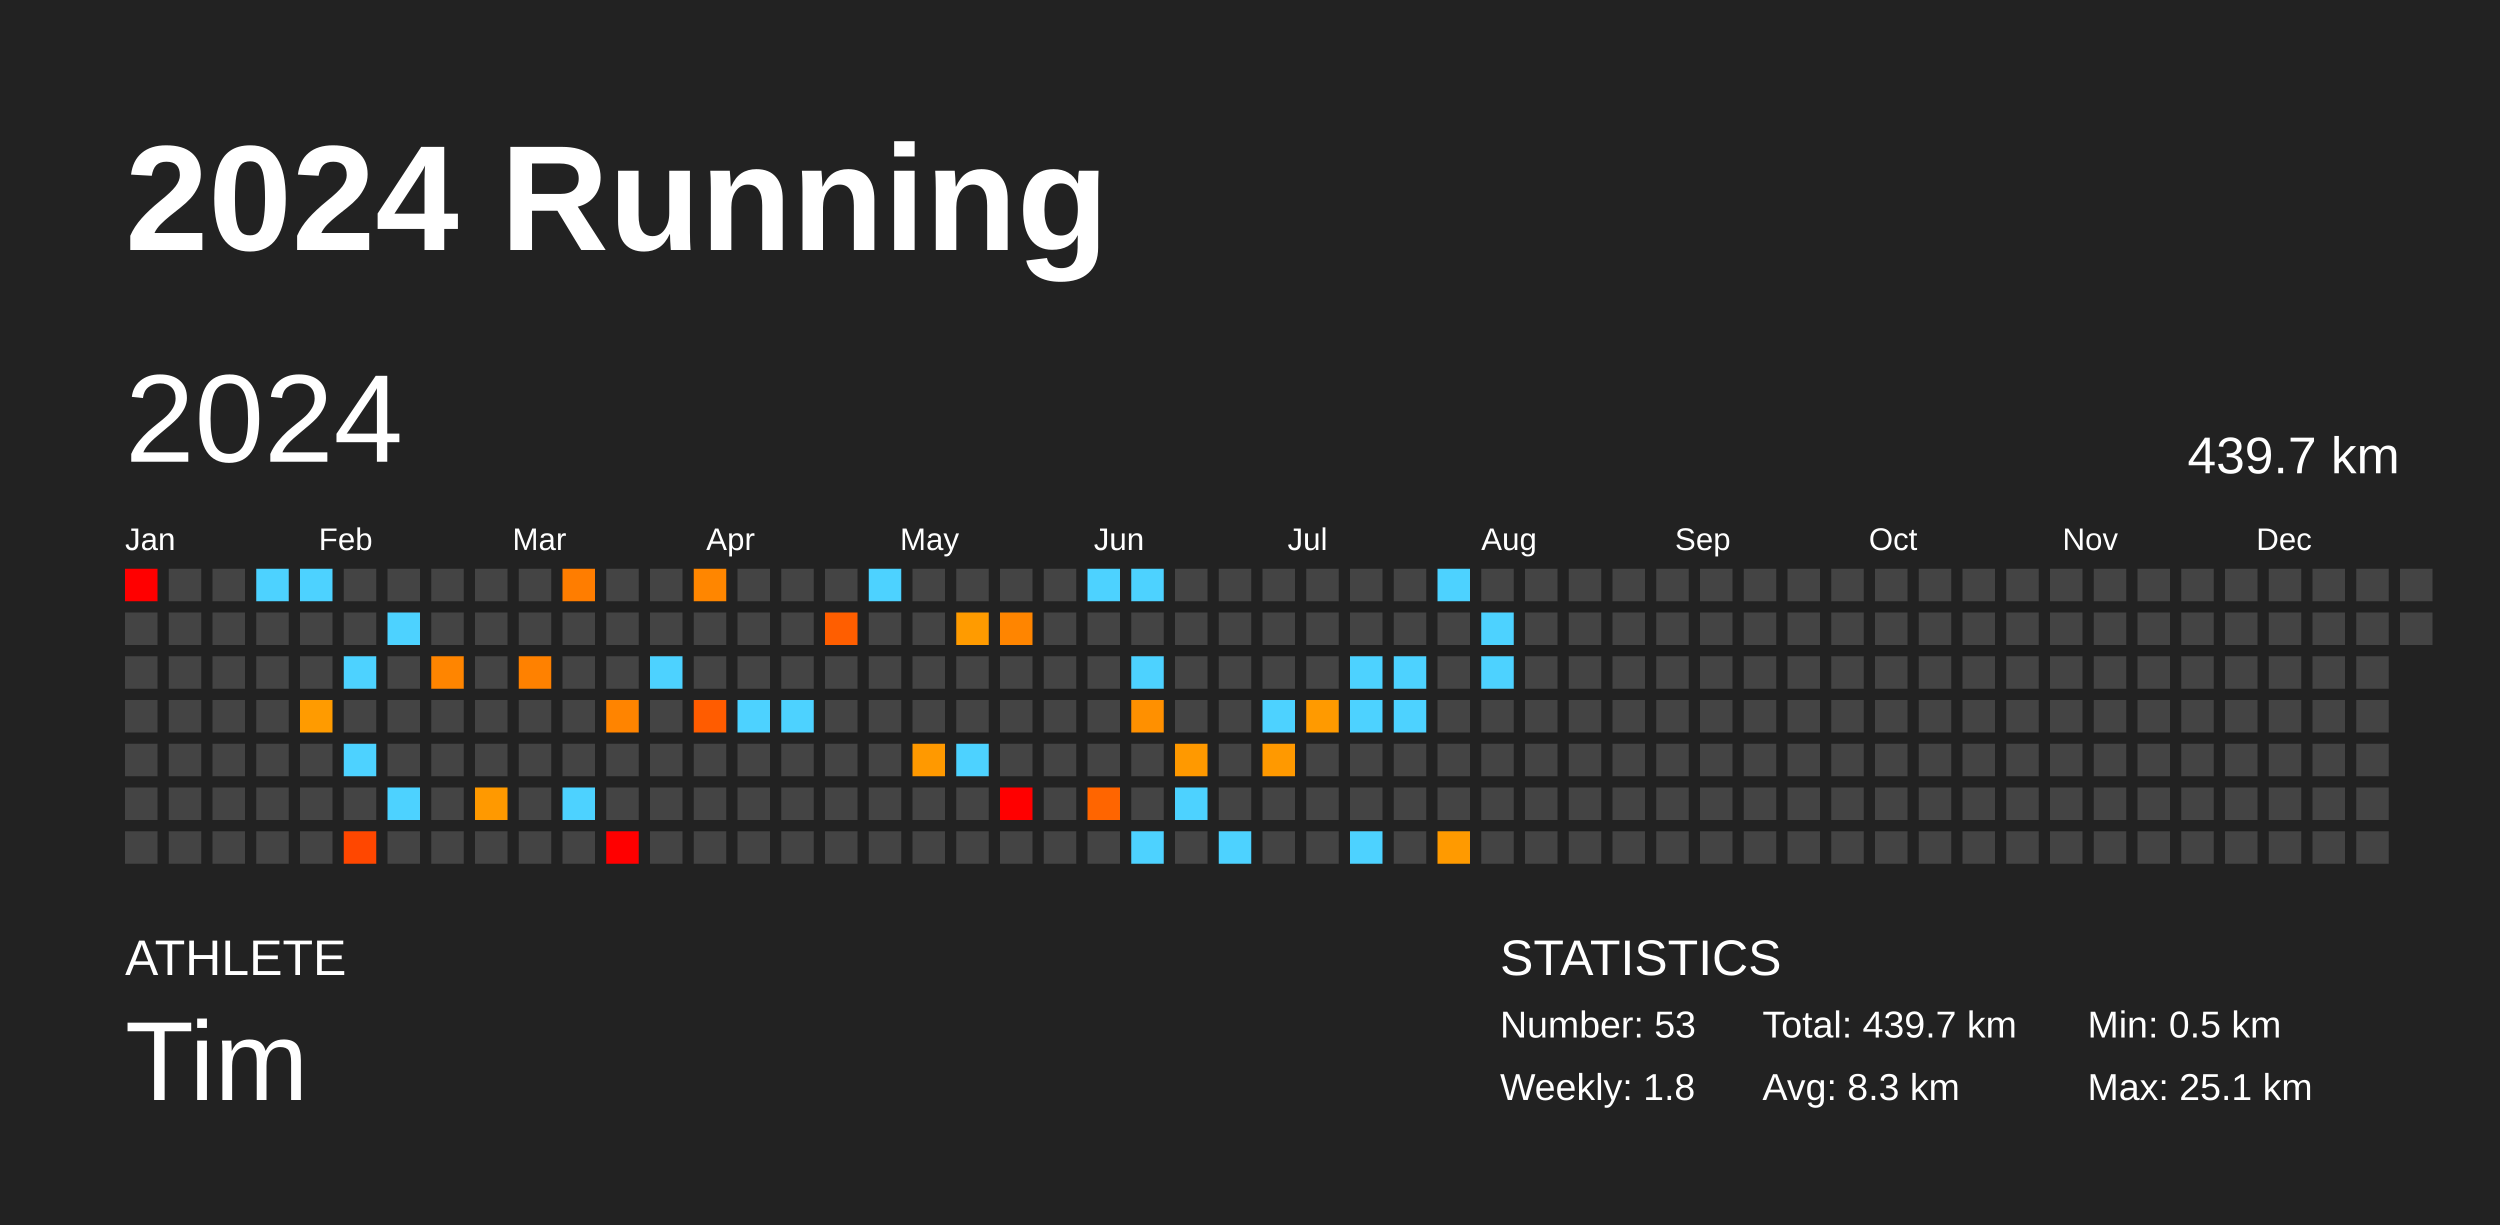
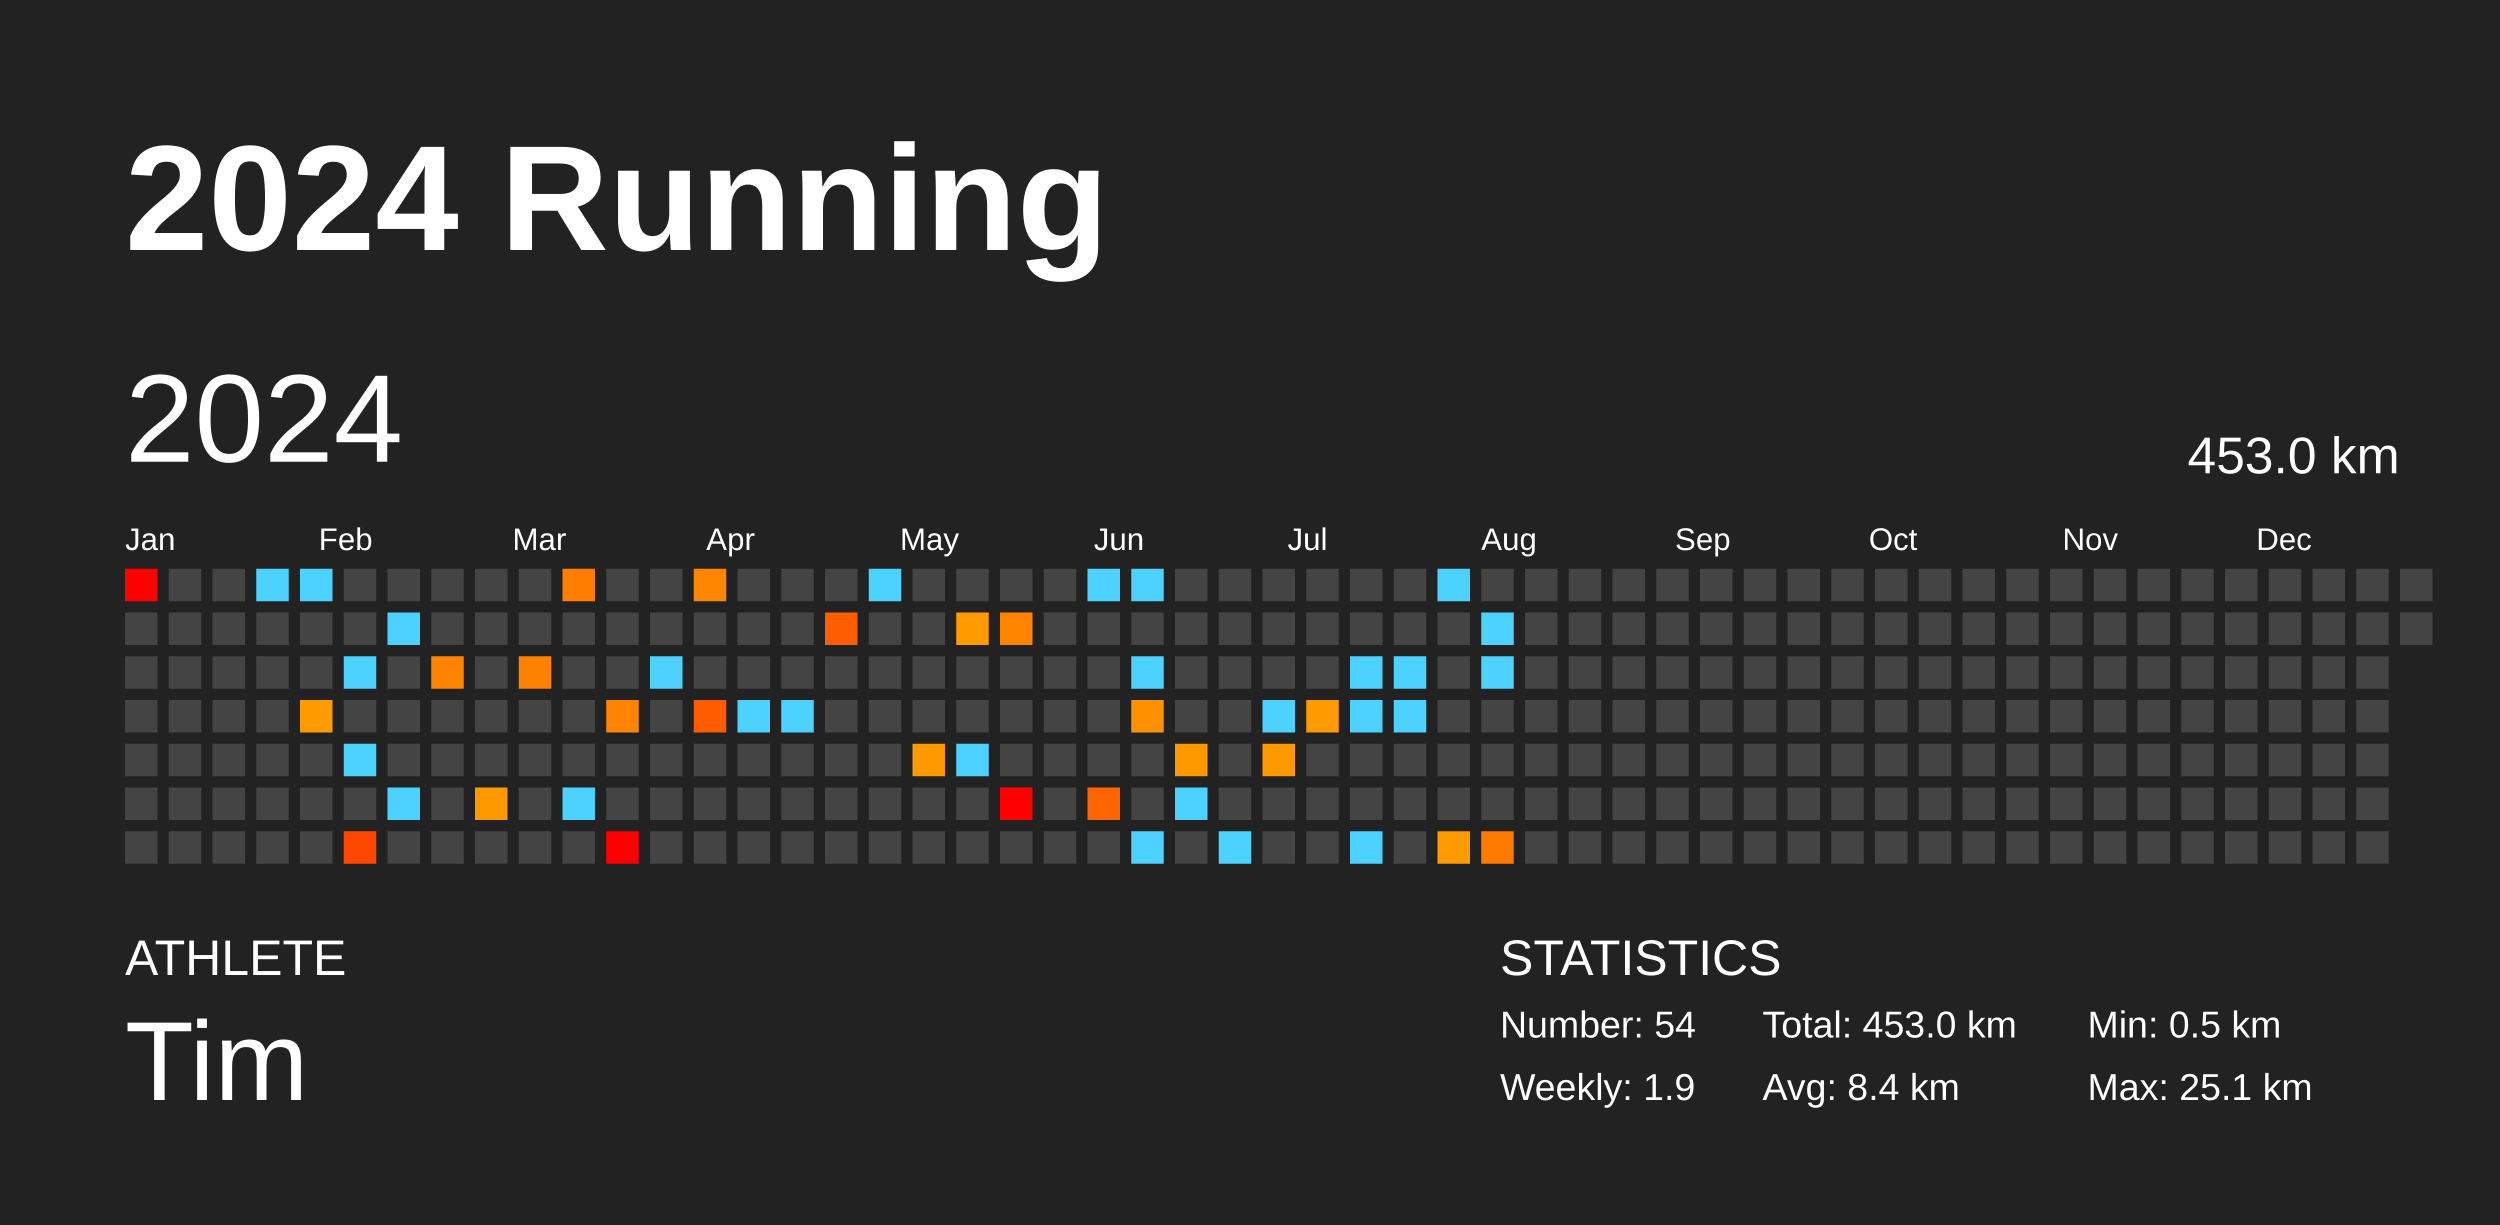
<svg xmlns="http://www.w3.org/2000/svg" baseProfile="full" height="98mm" version="1.1" viewBox="0,0,200,98" width="200mm">
  <defs />
  <rect fill="#222222" height="98" width="200" x="0" y="0" />
  <text fill="#FFFFFF" style="font-size:12px; font-family:Arial; font-weight:bold;" x="10" y="20">2024 Running</text>
  <text fill="#FFFFFF" style="font-size:4px; font-family:Arial" x="10" y="78">ATHLETE</text>
  <text fill="#FFFFFF" style="font-size:9px; font-family:Arial" x="10" y="88">Tim</text>
  <text fill="#FFFFFF" style="font-size:4px; font-family:Arial" x="120" y="78">STATISTICS</text>
-   <text fill="#FFFFFF" style="font-size:3px; font-family:Arial" x="120" y="83">Number: 53</text>
-   <text fill="#FFFFFF" style="font-size:3px; font-family:Arial" x="120" y="88">Weekly: 1.8</text>
-   <text fill="#FFFFFF" style="font-size:3px; font-family:Arial" x="141" y="83">Total: 439.7 km</text>
-   <text fill="#FFFFFF" style="font-size:3px; font-family:Arial" x="141" y="88">Avg: 8.3 km</text>
+   <text fill="#FFFFFF" style="font-size:3px; font-family:Arial" x="120" y="83">Number: 54</text>
+   <text fill="#FFFFFF" style="font-size:3px; font-family:Arial" x="120" y="88">Weekly: 1.9</text>
+   <text fill="#FFFFFF" style="font-size:3px; font-family:Arial" x="141" y="83">Total: 453.0 km</text>
+   <text fill="#FFFFFF" style="font-size:3px; font-family:Arial" x="141" y="88">Avg: 8.4 km</text>
  <text fill="#FFFFFF" style="font-size:3px; font-family:Arial" x="167" y="83">Min: 0.5 km</text>
  <text fill="#FFFFFF" style="font-size:3px; font-family:Arial" x="167" y="88">Max: 25.1 km</text>
  <text dominant-baseline="hanging" fill="#FFFFFF" style="font-size:10.0px; font-family:Arial;" x="10" y="30">2024</text>
-   <text dominant-baseline="hanging" fill="#FFFFFF" style="font-size:4.125px; font-family:Arial;" x="175" y="35">439.7 km</text>
+   <text dominant-baseline="hanging" fill="#FFFFFF" style="font-size:4.125px; font-family:Arial;" x="175" y="35">453.0 km</text>
  <text fill="#FFFFFF" style="font-size:2.5px; font-family:Arial" x="10.0" y="44">Jan</text>
  <text fill="#FFFFFF" style="font-size:2.5px; font-family:Arial" x="25.5" y="44">Feb</text>
  <text fill="#FFFFFF" style="font-size:2.5px; font-family:Arial" x="41.0" y="44">Mar</text>
  <text fill="#FFFFFF" style="font-size:2.5px; font-family:Arial" x="56.5" y="44">Apr</text>
  <text fill="#FFFFFF" style="font-size:2.5px; font-family:Arial" x="72.0" y="44">May</text>
  <text fill="#FFFFFF" style="font-size:2.5px; font-family:Arial" x="87.5" y="44">Jun</text>
  <text fill="#FFFFFF" style="font-size:2.5px; font-family:Arial" x="103.0" y="44">Jul</text>
  <text fill="#FFFFFF" style="font-size:2.5px; font-family:Arial" x="118.5" y="44">Aug</text>
  <text fill="#FFFFFF" style="font-size:2.5px; font-family:Arial" x="134.0" y="44">Sep</text>
  <text fill="#FFFFFF" style="font-size:2.5px; font-family:Arial" x="149.5" y="44">Oct</text>
  <text fill="#FFFFFF" style="font-size:2.5px; font-family:Arial" x="165.0" y="44">Nov</text>
  <text fill="#FFFFFF" style="font-size:2.5px; font-family:Arial" x="180.5" y="44">Dec</text>
  <rect fill="red" height="2.6" width="2.6" x="10.0" y="45.5" />
  <rect fill="#444444" height="2.6" width="2.6" x="10.0" y="49.0" />
  <rect fill="#444444" height="2.6" width="2.6" x="10.0" y="52.5" />
  <rect fill="#444444" height="2.6" width="2.6" x="10.0" y="56.0" />
  <rect fill="#444444" height="2.6" width="2.6" x="10.0" y="59.5" />
  <rect fill="#444444" height="2.6" width="2.6" x="10.0" y="63.0" />
  <rect fill="#444444" height="2.6" width="2.6" x="10.0" y="66.5" />
  <rect fill="#444444" height="2.6" width="2.6" x="13.5" y="45.5" />
  <rect fill="#444444" height="2.6" width="2.6" x="13.5" y="49.0" />
  <rect fill="#444444" height="2.6" width="2.6" x="13.5" y="52.5" />
  <rect fill="#444444" height="2.6" width="2.6" x="13.5" y="56.0" />
  <rect fill="#444444" height="2.6" width="2.6" x="13.5" y="59.5" />
  <rect fill="#444444" height="2.6" width="2.6" x="13.5" y="63.0" />
  <rect fill="#444444" height="2.6" width="2.6" x="13.5" y="66.5" />
  <rect fill="#444444" height="2.6" width="2.6" x="17.0" y="45.5" />
  <rect fill="#444444" height="2.6" width="2.6" x="17.0" y="49.0" />
  <rect fill="#444444" height="2.6" width="2.6" x="17.0" y="52.5" />
  <rect fill="#444444" height="2.6" width="2.6" x="17.0" y="56.0" />
  <rect fill="#444444" height="2.6" width="2.6" x="17.0" y="59.5" />
  <rect fill="#444444" height="2.6" width="2.6" x="17.0" y="63.0" />
  <rect fill="#444444" height="2.6" width="2.6" x="17.0" y="66.5" />
  <rect fill="#4dd2ff" height="2.6" width="2.6" x="20.5" y="45.5" />
  <rect fill="#444444" height="2.6" width="2.6" x="20.5" y="49.0" />
  <rect fill="#444444" height="2.6" width="2.6" x="20.5" y="52.5" />
  <rect fill="#444444" height="2.6" width="2.6" x="20.5" y="56.0" />
  <rect fill="#444444" height="2.6" width="2.6" x="20.5" y="59.5" />
  <rect fill="#444444" height="2.6" width="2.6" x="20.5" y="63.0" />
  <rect fill="#444444" height="2.6" width="2.6" x="20.5" y="66.5" />
  <rect fill="#4dd2ff" height="2.6" width="2.6" x="24.0" y="45.5" />
  <rect fill="#444444" height="2.6" width="2.6" x="24.0" y="49.0" />
  <rect fill="#444444" height="2.6" width="2.6" x="24.0" y="52.5" />
  <rect fill="#ff9b00" height="2.6" width="2.6" x="24.0" y="56.0" />
  <rect fill="#444444" height="2.6" width="2.6" x="24.0" y="59.5" />
  <rect fill="#444444" height="2.6" width="2.6" x="24.0" y="63.0" />
  <rect fill="#444444" height="2.6" width="2.6" x="24.0" y="66.5" />
  <rect fill="#444444" height="2.6" width="2.6" x="27.5" y="45.5" />
  <rect fill="#444444" height="2.6" width="2.6" x="27.5" y="49.0" />
  <rect fill="#4dd2ff" height="2.6" width="2.6" x="27.5" y="52.5" />
  <rect fill="#444444" height="2.6" width="2.6" x="27.5" y="56.0" />
  <rect fill="#4dd2ff" height="2.6" width="2.6" x="27.5" y="59.5" />
  <rect fill="#444444" height="2.6" width="2.6" x="27.5" y="63.0" />
  <rect fill="#ff4700" height="2.6" width="2.6" x="27.5" y="66.5" />
  <rect fill="#444444" height="2.6" width="2.6" x="31.0" y="45.5" />
  <rect fill="#4dd2ff" height="2.6" width="2.6" x="31.0" y="49.0" />
  <rect fill="#444444" height="2.6" width="2.6" x="31.0" y="52.5" />
  <rect fill="#444444" height="2.6" width="2.6" x="31.0" y="56.0" />
  <rect fill="#444444" height="2.6" width="2.6" x="31.0" y="59.5" />
  <rect fill="#4dd2ff" height="2.6" width="2.6" x="31.0" y="63.0" />
  <rect fill="#444444" height="2.6" width="2.6" x="31.0" y="66.5" />
  <rect fill="#444444" height="2.6" width="2.6" x="34.5" y="45.5" />
  <rect fill="#444444" height="2.6" width="2.6" x="34.5" y="49.0" />
  <rect fill="#ff8500" height="2.6" width="2.6" x="34.5" y="52.5" />
  <rect fill="#444444" height="2.6" width="2.6" x="34.5" y="56.0" />
  <rect fill="#444444" height="2.6" width="2.6" x="34.5" y="59.5" />
  <rect fill="#444444" height="2.6" width="2.6" x="34.5" y="63.0" />
  <rect fill="#444444" height="2.6" width="2.6" x="34.5" y="66.5" />
  <rect fill="#444444" height="2.6" width="2.6" x="38.0" y="45.5" />
  <rect fill="#444444" height="2.6" width="2.6" x="38.0" y="49.0" />
  <rect fill="#444444" height="2.6" width="2.6" x="38.0" y="52.5" />
  <rect fill="#444444" height="2.6" width="2.6" x="38.0" y="56.0" />
  <rect fill="#444444" height="2.6" width="2.6" x="38.0" y="59.5" />
  <rect fill="#ff9900" height="2.6" width="2.6" x="38.0" y="63.0" />
  <rect fill="#444444" height="2.6" width="2.6" x="38.0" y="66.5" />
  <rect fill="#444444" height="2.6" width="2.6" x="41.5" y="45.5" />
  <rect fill="#444444" height="2.6" width="2.6" x="41.5" y="49.0" />
  <rect fill="#ff8100" height="2.6" width="2.6" x="41.5" y="52.5" />
  <rect fill="#444444" height="2.6" width="2.6" x="41.5" y="56.0" />
  <rect fill="#444444" height="2.6" width="2.6" x="41.5" y="59.5" />
  <rect fill="#444444" height="2.6" width="2.6" x="41.5" y="63.0" />
  <rect fill="#444444" height="2.6" width="2.6" x="41.5" y="66.5" />
  <rect fill="#ff7d00" height="2.6" width="2.6" x="45.0" y="45.5" />
  <rect fill="#444444" height="2.6" width="2.6" x="45.0" y="49.0" />
  <rect fill="#444444" height="2.6" width="2.6" x="45.0" y="52.5" />
  <rect fill="#444444" height="2.6" width="2.6" x="45.0" y="56.0" />
  <rect fill="#444444" height="2.6" width="2.6" x="45.0" y="59.5" />
  <rect fill="#4dd2ff" height="2.6" width="2.6" x="45.0" y="63.0" />
  <rect fill="#444444" height="2.6" width="2.6" x="45.0" y="66.5" />
  <rect fill="#444444" height="2.6" width="2.6" x="48.5" y="45.5" />
  <rect fill="#444444" height="2.6" width="2.6" x="48.5" y="49.0" />
  <rect fill="#444444" height="2.6" width="2.6" x="48.5" y="52.5" />
  <rect fill="#ff8400" height="2.6" width="2.6" x="48.5" y="56.0" />
  <rect fill="#444444" height="2.6" width="2.6" x="48.5" y="59.5" />
  <rect fill="#444444" height="2.6" width="2.6" x="48.5" y="63.0" />
  <rect fill="red" height="2.6" width="2.6" x="48.5" y="66.5" />
  <rect fill="#444444" height="2.6" width="2.6" x="52.0" y="45.5" />
  <rect fill="#444444" height="2.6" width="2.6" x="52.0" y="49.0" />
  <rect fill="#4dd2ff" height="2.6" width="2.6" x="52.0" y="52.5" />
  <rect fill="#444444" height="2.6" width="2.6" x="52.0" y="56.0" />
  <rect fill="#444444" height="2.6" width="2.6" x="52.0" y="59.5" />
  <rect fill="#444444" height="2.6" width="2.6" x="52.0" y="63.0" />
  <rect fill="#444444" height="2.6" width="2.6" x="52.0" y="66.5" />
  <rect fill="#ff8600" height="2.6" width="2.6" x="55.5" y="45.5" />
  <rect fill="#444444" height="2.6" width="2.6" x="55.5" y="49.0" />
  <rect fill="#444444" height="2.6" width="2.6" x="55.5" y="52.5" />
  <rect fill="#ff5c00" height="2.6" width="2.6" x="55.5" y="56.0" />
  <rect fill="#444444" height="2.6" width="2.6" x="55.5" y="59.5" />
  <rect fill="#444444" height="2.6" width="2.6" x="55.5" y="63.0" />
  <rect fill="#444444" height="2.6" width="2.6" x="55.5" y="66.5" />
  <rect fill="#444444" height="2.6" width="2.6" x="59.0" y="45.5" />
  <rect fill="#444444" height="2.6" width="2.6" x="59.0" y="49.0" />
  <rect fill="#444444" height="2.6" width="2.6" x="59.0" y="52.5" />
  <rect fill="#4dd2ff" height="2.6" width="2.6" x="59.0" y="56.0" />
  <rect fill="#444444" height="2.6" width="2.6" x="59.0" y="59.5" />
  <rect fill="#444444" height="2.6" width="2.6" x="59.0" y="63.0" />
  <rect fill="#444444" height="2.6" width="2.6" x="59.0" y="66.5" />
  <rect fill="#444444" height="2.6" width="2.6" x="62.5" y="45.5" />
  <rect fill="#444444" height="2.6" width="2.6" x="62.5" y="49.0" />
  <rect fill="#444444" height="2.6" width="2.6" x="62.5" y="52.5" />
  <rect fill="#4dd2ff" height="2.6" width="2.6" x="62.5" y="56.0" />
  <rect fill="#444444" height="2.6" width="2.6" x="62.5" y="59.5" />
  <rect fill="#444444" height="2.6" width="2.6" x="62.5" y="63.0" />
  <rect fill="#444444" height="2.6" width="2.6" x="62.5" y="66.5" />
  <rect fill="#444444" height="2.6" width="2.6" x="66.0" y="45.5" />
  <rect fill="#ff5e00" height="2.6" width="2.6" x="66.0" y="49.0" />
  <rect fill="#444444" height="2.6" width="2.6" x="66.0" y="52.5" />
  <rect fill="#444444" height="2.6" width="2.6" x="66.0" y="56.0" />
  <rect fill="#444444" height="2.6" width="2.6" x="66.0" y="59.5" />
  <rect fill="#444444" height="2.6" width="2.6" x="66.0" y="63.0" />
  <rect fill="#444444" height="2.6" width="2.6" x="66.0" y="66.5" />
  <rect fill="#4dd2ff" height="2.6" width="2.6" x="69.5" y="45.5" />
  <rect fill="#444444" height="2.6" width="2.6" x="69.5" y="49.0" />
  <rect fill="#444444" height="2.6" width="2.6" x="69.5" y="52.5" />
  <rect fill="#444444" height="2.6" width="2.6" x="69.5" y="56.0" />
  <rect fill="#444444" height="2.6" width="2.6" x="69.5" y="59.5" />
  <rect fill="#444444" height="2.6" width="2.6" x="69.5" y="63.0" />
  <rect fill="#444444" height="2.6" width="2.6" x="69.5" y="66.5" />
  <rect fill="#444444" height="2.6" width="2.6" x="73.0" y="45.5" />
  <rect fill="#444444" height="2.6" width="2.6" x="73.0" y="49.0" />
  <rect fill="#444444" height="2.6" width="2.6" x="73.0" y="52.5" />
  <rect fill="#444444" height="2.6" width="2.6" x="73.0" y="56.0" />
  <rect fill="#ff9900" height="2.6" width="2.6" x="73.0" y="59.5" />
  <rect fill="#444444" height="2.6" width="2.6" x="73.0" y="63.0" />
  <rect fill="#444444" height="2.6" width="2.6" x="73.0" y="66.5" />
  <rect fill="#444444" height="2.6" width="2.6" x="76.5" y="45.5" />
  <rect fill="#ff9b00" height="2.6" width="2.6" x="76.5" y="49.0" />
  <rect fill="#444444" height="2.6" width="2.6" x="76.5" y="52.5" />
  <rect fill="#444444" height="2.6" width="2.6" x="76.5" y="56.0" />
  <rect fill="#4dd2ff" height="2.6" width="2.6" x="76.5" y="59.5" />
  <rect fill="#444444" height="2.6" width="2.6" x="76.5" y="63.0" />
  <rect fill="#444444" height="2.6" width="2.6" x="76.5" y="66.5" />
  <rect fill="#444444" height="2.6" width="2.6" x="80.0" y="45.5" />
  <rect fill="#ff8500" height="2.6" width="2.6" x="80.0" y="49.0" />
  <rect fill="#444444" height="2.6" width="2.6" x="80.0" y="52.5" />
  <rect fill="#444444" height="2.6" width="2.6" x="80.0" y="56.0" />
  <rect fill="#444444" height="2.6" width="2.6" x="80.0" y="59.5" />
  <rect fill="red" height="2.6" width="2.6" x="80.0" y="63.0" />
  <rect fill="#444444" height="2.6" width="2.6" x="80.0" y="66.5" />
  <rect fill="#444444" height="2.6" width="2.6" x="83.5" y="45.5" />
  <rect fill="#444444" height="2.6" width="2.6" x="83.5" y="49.0" />
  <rect fill="#444444" height="2.6" width="2.6" x="83.5" y="52.5" />
  <rect fill="#444444" height="2.6" width="2.6" x="83.5" y="56.0" />
  <rect fill="#444444" height="2.6" width="2.6" x="83.5" y="59.5" />
  <rect fill="#444444" height="2.6" width="2.6" x="83.5" y="63.0" />
  <rect fill="#444444" height="2.6" width="2.6" x="83.5" y="66.5" />
  <rect fill="#4dd2ff" height="2.6" width="2.6" x="87.0" y="45.5" />
  <rect fill="#444444" height="2.6" width="2.6" x="87.0" y="49.0" />
  <rect fill="#444444" height="2.6" width="2.6" x="87.0" y="52.5" />
  <rect fill="#444444" height="2.6" width="2.6" x="87.0" y="56.0" />
  <rect fill="#444444" height="2.6" width="2.6" x="87.0" y="59.5" />
  <rect fill="#ff6500" height="2.6" width="2.6" x="87.0" y="63.0" />
  <rect fill="#444444" height="2.6" width="2.6" x="87.0" y="66.5" />
  <rect fill="#4dd2ff" height="2.6" width="2.6" x="90.5" y="45.5" />
  <rect fill="#444444" height="2.6" width="2.6" x="90.5" y="49.0" />
  <rect fill="#4dd2ff" height="2.6" width="2.6" x="90.5" y="52.5" />
  <rect fill="#ff9000" height="2.6" width="2.6" x="90.5" y="56.0" />
  <rect fill="#444444" height="2.6" width="2.6" x="90.5" y="59.5" />
  <rect fill="#444444" height="2.6" width="2.6" x="90.5" y="63.0" />
  <rect fill="#4dd2ff" height="2.6" width="2.6" x="90.5" y="66.5" />
  <rect fill="#444444" height="2.6" width="2.6" x="94.0" y="45.5" />
  <rect fill="#444444" height="2.6" width="2.6" x="94.0" y="49.0" />
  <rect fill="#444444" height="2.6" width="2.6" x="94.0" y="52.5" />
  <rect fill="#444444" height="2.6" width="2.6" x="94.0" y="56.0" />
  <rect fill="#ff9900" height="2.6" width="2.6" x="94.0" y="59.5" />
  <rect fill="#4dd2ff" height="2.6" width="2.6" x="94.0" y="63.0" />
  <rect fill="#444444" height="2.6" width="2.6" x="94.0" y="66.5" />
  <rect fill="#444444" height="2.6" width="2.6" x="97.5" y="45.5" />
  <rect fill="#444444" height="2.6" width="2.6" x="97.5" y="49.0" />
  <rect fill="#444444" height="2.6" width="2.6" x="97.5" y="52.5" />
  <rect fill="#444444" height="2.6" width="2.6" x="97.5" y="56.0" />
  <rect fill="#444444" height="2.6" width="2.6" x="97.5" y="59.5" />
  <rect fill="#444444" height="2.6" width="2.6" x="97.5" y="63.0" />
  <rect fill="#4dd2ff" height="2.6" width="2.6" x="97.5" y="66.5" />
  <rect fill="#444444" height="2.6" width="2.6" x="101.0" y="45.5" />
  <rect fill="#444444" height="2.6" width="2.6" x="101.0" y="49.0" />
  <rect fill="#444444" height="2.6" width="2.6" x="101.0" y="52.5" />
  <rect fill="#4dd2ff" height="2.6" width="2.6" x="101.0" y="56.0" />
  <rect fill="#ff9900" height="2.6" width="2.6" x="101.0" y="59.5" />
  <rect fill="#444444" height="2.6" width="2.6" x="101.0" y="63.0" />
  <rect fill="#444444" height="2.6" width="2.6" x="101.0" y="66.5" />
  <rect fill="#444444" height="2.6" width="2.6" x="104.5" y="45.5" />
  <rect fill="#444444" height="2.6" width="2.6" x="104.5" y="49.0" />
  <rect fill="#444444" height="2.6" width="2.6" x="104.5" y="52.5" />
  <rect fill="#ff9a00" height="2.6" width="2.6" x="104.5" y="56.0" />
  <rect fill="#444444" height="2.6" width="2.6" x="104.5" y="59.5" />
  <rect fill="#444444" height="2.6" width="2.6" x="104.5" y="63.0" />
  <rect fill="#444444" height="2.6" width="2.6" x="104.5" y="66.5" />
  <rect fill="#444444" height="2.6" width="2.6" x="108.0" y="45.5" />
  <rect fill="#444444" height="2.6" width="2.6" x="108.0" y="49.0" />
  <rect fill="#4dd2ff" height="2.6" width="2.6" x="108.0" y="52.5" />
  <rect fill="#4dd2ff" height="2.6" width="2.6" x="108.0" y="56.0" />
  <rect fill="#444444" height="2.6" width="2.6" x="108.0" y="59.5" />
  <rect fill="#444444" height="2.6" width="2.6" x="108.0" y="63.0" />
  <rect fill="#4dd2ff" height="2.6" width="2.6" x="108.0" y="66.5" />
  <rect fill="#444444" height="2.6" width="2.6" x="111.5" y="45.5" />
  <rect fill="#444444" height="2.6" width="2.6" x="111.5" y="49.0" />
  <rect fill="#4dd2ff" height="2.6" width="2.6" x="111.5" y="52.5" />
  <rect fill="#4dd2ff" height="2.6" width="2.6" x="111.5" y="56.0" />
  <rect fill="#444444" height="2.6" width="2.6" x="111.5" y="59.5" />
  <rect fill="#444444" height="2.6" width="2.6" x="111.5" y="63.0" />
  <rect fill="#444444" height="2.6" width="2.6" x="111.5" y="66.5" />
  <rect fill="#4dd2ff" height="2.6" width="2.6" x="115.0" y="45.5" />
  <rect fill="#444444" height="2.6" width="2.6" x="115.0" y="49.0" />
  <rect fill="#444444" height="2.6" width="2.6" x="115.0" y="52.5" />
  <rect fill="#444444" height="2.6" width="2.6" x="115.0" y="56.0" />
  <rect fill="#444444" height="2.6" width="2.6" x="115.0" y="59.5" />
  <rect fill="#444444" height="2.6" width="2.6" x="115.0" y="63.0" />
  <rect fill="#ff9a00" height="2.6" width="2.6" x="115.0" y="66.5" />
  <rect fill="#444444" height="2.6" width="2.6" x="118.5" y="45.5" />
  <rect fill="#4dd2ff" height="2.6" width="2.6" x="118.5" y="49.0" />
  <rect fill="#4dd2ff" height="2.6" width="2.6" x="118.5" y="52.5" />
  <rect fill="#444444" height="2.6" width="2.6" x="118.5" y="56.0" />
  <rect fill="#444444" height="2.6" width="2.6" x="118.5" y="59.5" />
  <rect fill="#444444" height="2.6" width="2.6" x="118.5" y="63.0" />
-   <rect fill="#444444" height="2.6" width="2.6" x="118.5" y="66.5" />
+   <rect fill="#ff7b00" height="2.6" width="2.6" x="118.5" y="66.5" />
  <rect fill="#444444" height="2.6" width="2.6" x="122.0" y="45.5" />
  <rect fill="#444444" height="2.6" width="2.6" x="122.0" y="49.0" />
  <rect fill="#444444" height="2.6" width="2.6" x="122.0" y="52.5" />
  <rect fill="#444444" height="2.6" width="2.6" x="122.0" y="56.0" />
  <rect fill="#444444" height="2.6" width="2.6" x="122.0" y="59.5" />
  <rect fill="#444444" height="2.6" width="2.6" x="122.0" y="63.0" />
  <rect fill="#444444" height="2.6" width="2.6" x="122.0" y="66.5" />
  <rect fill="#444444" height="2.6" width="2.6" x="125.5" y="45.5" />
  <rect fill="#444444" height="2.6" width="2.6" x="125.5" y="49.0" />
  <rect fill="#444444" height="2.6" width="2.6" x="125.5" y="52.5" />
  <rect fill="#444444" height="2.6" width="2.6" x="125.5" y="56.0" />
  <rect fill="#444444" height="2.6" width="2.6" x="125.5" y="59.5" />
  <rect fill="#444444" height="2.6" width="2.6" x="125.5" y="63.0" />
  <rect fill="#444444" height="2.6" width="2.6" x="125.5" y="66.5" />
  <rect fill="#444444" height="2.6" width="2.6" x="129.0" y="45.5" />
  <rect fill="#444444" height="2.6" width="2.6" x="129.0" y="49.0" />
  <rect fill="#444444" height="2.6" width="2.6" x="129.0" y="52.5" />
  <rect fill="#444444" height="2.6" width="2.6" x="129.0" y="56.0" />
  <rect fill="#444444" height="2.6" width="2.6" x="129.0" y="59.5" />
  <rect fill="#444444" height="2.6" width="2.6" x="129.0" y="63.0" />
  <rect fill="#444444" height="2.6" width="2.6" x="129.0" y="66.5" />
  <rect fill="#444444" height="2.6" width="2.6" x="132.5" y="45.5" />
  <rect fill="#444444" height="2.6" width="2.6" x="132.5" y="49.0" />
  <rect fill="#444444" height="2.6" width="2.6" x="132.5" y="52.5" />
  <rect fill="#444444" height="2.6" width="2.6" x="132.5" y="56.0" />
  <rect fill="#444444" height="2.6" width="2.6" x="132.5" y="59.5" />
  <rect fill="#444444" height="2.6" width="2.6" x="132.5" y="63.0" />
  <rect fill="#444444" height="2.6" width="2.6" x="132.5" y="66.5" />
  <rect fill="#444444" height="2.6" width="2.6" x="136.0" y="45.5" />
  <rect fill="#444444" height="2.6" width="2.6" x="136.0" y="49.0" />
  <rect fill="#444444" height="2.6" width="2.6" x="136.0" y="52.5" />
  <rect fill="#444444" height="2.6" width="2.6" x="136.0" y="56.0" />
  <rect fill="#444444" height="2.6" width="2.6" x="136.0" y="59.5" />
  <rect fill="#444444" height="2.6" width="2.6" x="136.0" y="63.0" />
  <rect fill="#444444" height="2.6" width="2.6" x="136.0" y="66.5" />
  <rect fill="#444444" height="2.6" width="2.6" x="139.5" y="45.5" />
  <rect fill="#444444" height="2.6" width="2.6" x="139.5" y="49.0" />
  <rect fill="#444444" height="2.6" width="2.6" x="139.5" y="52.5" />
  <rect fill="#444444" height="2.6" width="2.6" x="139.5" y="56.0" />
  <rect fill="#444444" height="2.6" width="2.6" x="139.5" y="59.5" />
  <rect fill="#444444" height="2.6" width="2.6" x="139.5" y="63.0" />
  <rect fill="#444444" height="2.6" width="2.6" x="139.5" y="66.5" />
  <rect fill="#444444" height="2.6" width="2.6" x="143.0" y="45.5" />
  <rect fill="#444444" height="2.6" width="2.6" x="143.0" y="49.0" />
  <rect fill="#444444" height="2.6" width="2.6" x="143.0" y="52.5" />
  <rect fill="#444444" height="2.6" width="2.6" x="143.0" y="56.0" />
  <rect fill="#444444" height="2.6" width="2.6" x="143.0" y="59.5" />
  <rect fill="#444444" height="2.6" width="2.6" x="143.0" y="63.0" />
  <rect fill="#444444" height="2.6" width="2.6" x="143.0" y="66.5" />
  <rect fill="#444444" height="2.6" width="2.6" x="146.5" y="45.5" />
  <rect fill="#444444" height="2.6" width="2.6" x="146.5" y="49.0" />
  <rect fill="#444444" height="2.6" width="2.6" x="146.5" y="52.5" />
  <rect fill="#444444" height="2.6" width="2.6" x="146.5" y="56.0" />
  <rect fill="#444444" height="2.6" width="2.6" x="146.5" y="59.5" />
  <rect fill="#444444" height="2.6" width="2.6" x="146.5" y="63.0" />
  <rect fill="#444444" height="2.6" width="2.6" x="146.5" y="66.5" />
  <rect fill="#444444" height="2.6" width="2.6" x="150.0" y="45.5" />
  <rect fill="#444444" height="2.6" width="2.6" x="150.0" y="49.0" />
  <rect fill="#444444" height="2.6" width="2.6" x="150.0" y="52.5" />
  <rect fill="#444444" height="2.6" width="2.6" x="150.0" y="56.0" />
  <rect fill="#444444" height="2.6" width="2.6" x="150.0" y="59.5" />
  <rect fill="#444444" height="2.6" width="2.6" x="150.0" y="63.0" />
  <rect fill="#444444" height="2.6" width="2.6" x="150.0" y="66.5" />
  <rect fill="#444444" height="2.6" width="2.6" x="153.5" y="45.5" />
  <rect fill="#444444" height="2.6" width="2.6" x="153.5" y="49.0" />
  <rect fill="#444444" height="2.6" width="2.6" x="153.5" y="52.5" />
  <rect fill="#444444" height="2.6" width="2.6" x="153.5" y="56.0" />
  <rect fill="#444444" height="2.6" width="2.6" x="153.5" y="59.5" />
  <rect fill="#444444" height="2.6" width="2.6" x="153.5" y="63.0" />
  <rect fill="#444444" height="2.6" width="2.6" x="153.5" y="66.5" />
  <rect fill="#444444" height="2.6" width="2.6" x="157.0" y="45.5" />
  <rect fill="#444444" height="2.6" width="2.6" x="157.0" y="49.0" />
  <rect fill="#444444" height="2.6" width="2.6" x="157.0" y="52.5" />
  <rect fill="#444444" height="2.6" width="2.6" x="157.0" y="56.0" />
  <rect fill="#444444" height="2.6" width="2.6" x="157.0" y="59.5" />
  <rect fill="#444444" height="2.6" width="2.6" x="157.0" y="63.0" />
  <rect fill="#444444" height="2.6" width="2.6" x="157.0" y="66.5" />
  <rect fill="#444444" height="2.6" width="2.6" x="160.5" y="45.5" />
  <rect fill="#444444" height="2.6" width="2.6" x="160.5" y="49.0" />
  <rect fill="#444444" height="2.6" width="2.6" x="160.5" y="52.5" />
  <rect fill="#444444" height="2.6" width="2.6" x="160.5" y="56.0" />
  <rect fill="#444444" height="2.6" width="2.6" x="160.5" y="59.5" />
  <rect fill="#444444" height="2.6" width="2.6" x="160.5" y="63.0" />
  <rect fill="#444444" height="2.6" width="2.6" x="160.5" y="66.5" />
  <rect fill="#444444" height="2.6" width="2.6" x="164.0" y="45.5" />
  <rect fill="#444444" height="2.6" width="2.6" x="164.0" y="49.0" />
  <rect fill="#444444" height="2.6" width="2.6" x="164.0" y="52.5" />
  <rect fill="#444444" height="2.6" width="2.6" x="164.0" y="56.0" />
  <rect fill="#444444" height="2.6" width="2.6" x="164.0" y="59.5" />
  <rect fill="#444444" height="2.6" width="2.6" x="164.0" y="63.0" />
  <rect fill="#444444" height="2.6" width="2.6" x="164.0" y="66.5" />
  <rect fill="#444444" height="2.6" width="2.6" x="167.5" y="45.5" />
  <rect fill="#444444" height="2.6" width="2.6" x="167.5" y="49.0" />
  <rect fill="#444444" height="2.6" width="2.6" x="167.5" y="52.5" />
  <rect fill="#444444" height="2.6" width="2.6" x="167.5" y="56.0" />
  <rect fill="#444444" height="2.6" width="2.6" x="167.5" y="59.5" />
  <rect fill="#444444" height="2.6" width="2.6" x="167.5" y="63.0" />
  <rect fill="#444444" height="2.6" width="2.6" x="167.5" y="66.5" />
  <rect fill="#444444" height="2.6" width="2.6" x="171.0" y="45.5" />
  <rect fill="#444444" height="2.6" width="2.6" x="171.0" y="49.0" />
  <rect fill="#444444" height="2.6" width="2.6" x="171.0" y="52.5" />
  <rect fill="#444444" height="2.6" width="2.6" x="171.0" y="56.0" />
  <rect fill="#444444" height="2.6" width="2.6" x="171.0" y="59.5" />
  <rect fill="#444444" height="2.6" width="2.6" x="171.0" y="63.0" />
  <rect fill="#444444" height="2.6" width="2.6" x="171.0" y="66.5" />
  <rect fill="#444444" height="2.6" width="2.6" x="174.5" y="45.5" />
  <rect fill="#444444" height="2.6" width="2.6" x="174.5" y="49.0" />
  <rect fill="#444444" height="2.6" width="2.6" x="174.5" y="52.5" />
  <rect fill="#444444" height="2.6" width="2.6" x="174.5" y="56.0" />
  <rect fill="#444444" height="2.6" width="2.6" x="174.5" y="59.5" />
  <rect fill="#444444" height="2.6" width="2.6" x="174.5" y="63.0" />
  <rect fill="#444444" height="2.6" width="2.6" x="174.5" y="66.5" />
  <rect fill="#444444" height="2.6" width="2.6" x="178.0" y="45.5" />
  <rect fill="#444444" height="2.6" width="2.6" x="178.0" y="49.0" />
  <rect fill="#444444" height="2.6" width="2.6" x="178.0" y="52.5" />
  <rect fill="#444444" height="2.6" width="2.6" x="178.0" y="56.0" />
  <rect fill="#444444" height="2.6" width="2.6" x="178.0" y="59.5" />
  <rect fill="#444444" height="2.6" width="2.6" x="178.0" y="63.0" />
  <rect fill="#444444" height="2.6" width="2.6" x="178.0" y="66.5" />
  <rect fill="#444444" height="2.6" width="2.6" x="181.5" y="45.5" />
  <rect fill="#444444" height="2.6" width="2.6" x="181.5" y="49.0" />
  <rect fill="#444444" height="2.6" width="2.6" x="181.5" y="52.5" />
  <rect fill="#444444" height="2.6" width="2.6" x="181.5" y="56.0" />
  <rect fill="#444444" height="2.6" width="2.6" x="181.5" y="59.5" />
  <rect fill="#444444" height="2.6" width="2.6" x="181.5" y="63.0" />
  <rect fill="#444444" height="2.6" width="2.6" x="181.5" y="66.5" />
  <rect fill="#444444" height="2.6" width="2.6" x="185.0" y="45.5" />
  <rect fill="#444444" height="2.6" width="2.6" x="185.0" y="49.0" />
  <rect fill="#444444" height="2.6" width="2.6" x="185.0" y="52.5" />
  <rect fill="#444444" height="2.6" width="2.6" x="185.0" y="56.0" />
  <rect fill="#444444" height="2.6" width="2.6" x="185.0" y="59.5" />
  <rect fill="#444444" height="2.6" width="2.6" x="185.0" y="63.0" />
  <rect fill="#444444" height="2.6" width="2.6" x="185.0" y="66.5" />
  <rect fill="#444444" height="2.6" width="2.6" x="188.5" y="45.5" />
  <rect fill="#444444" height="2.6" width="2.6" x="188.5" y="49.0" />
  <rect fill="#444444" height="2.6" width="2.6" x="188.5" y="52.5" />
  <rect fill="#444444" height="2.6" width="2.6" x="188.5" y="56.0" />
  <rect fill="#444444" height="2.6" width="2.6" x="188.5" y="59.5" />
  <rect fill="#444444" height="2.6" width="2.6" x="188.5" y="63.0" />
  <rect fill="#444444" height="2.6" width="2.6" x="188.5" y="66.5" />
  <rect fill="#444444" height="2.6" width="2.6" x="192.0" y="45.5" />
  <rect fill="#444444" height="2.6" width="2.6" x="192.0" y="49.0" />
</svg>
